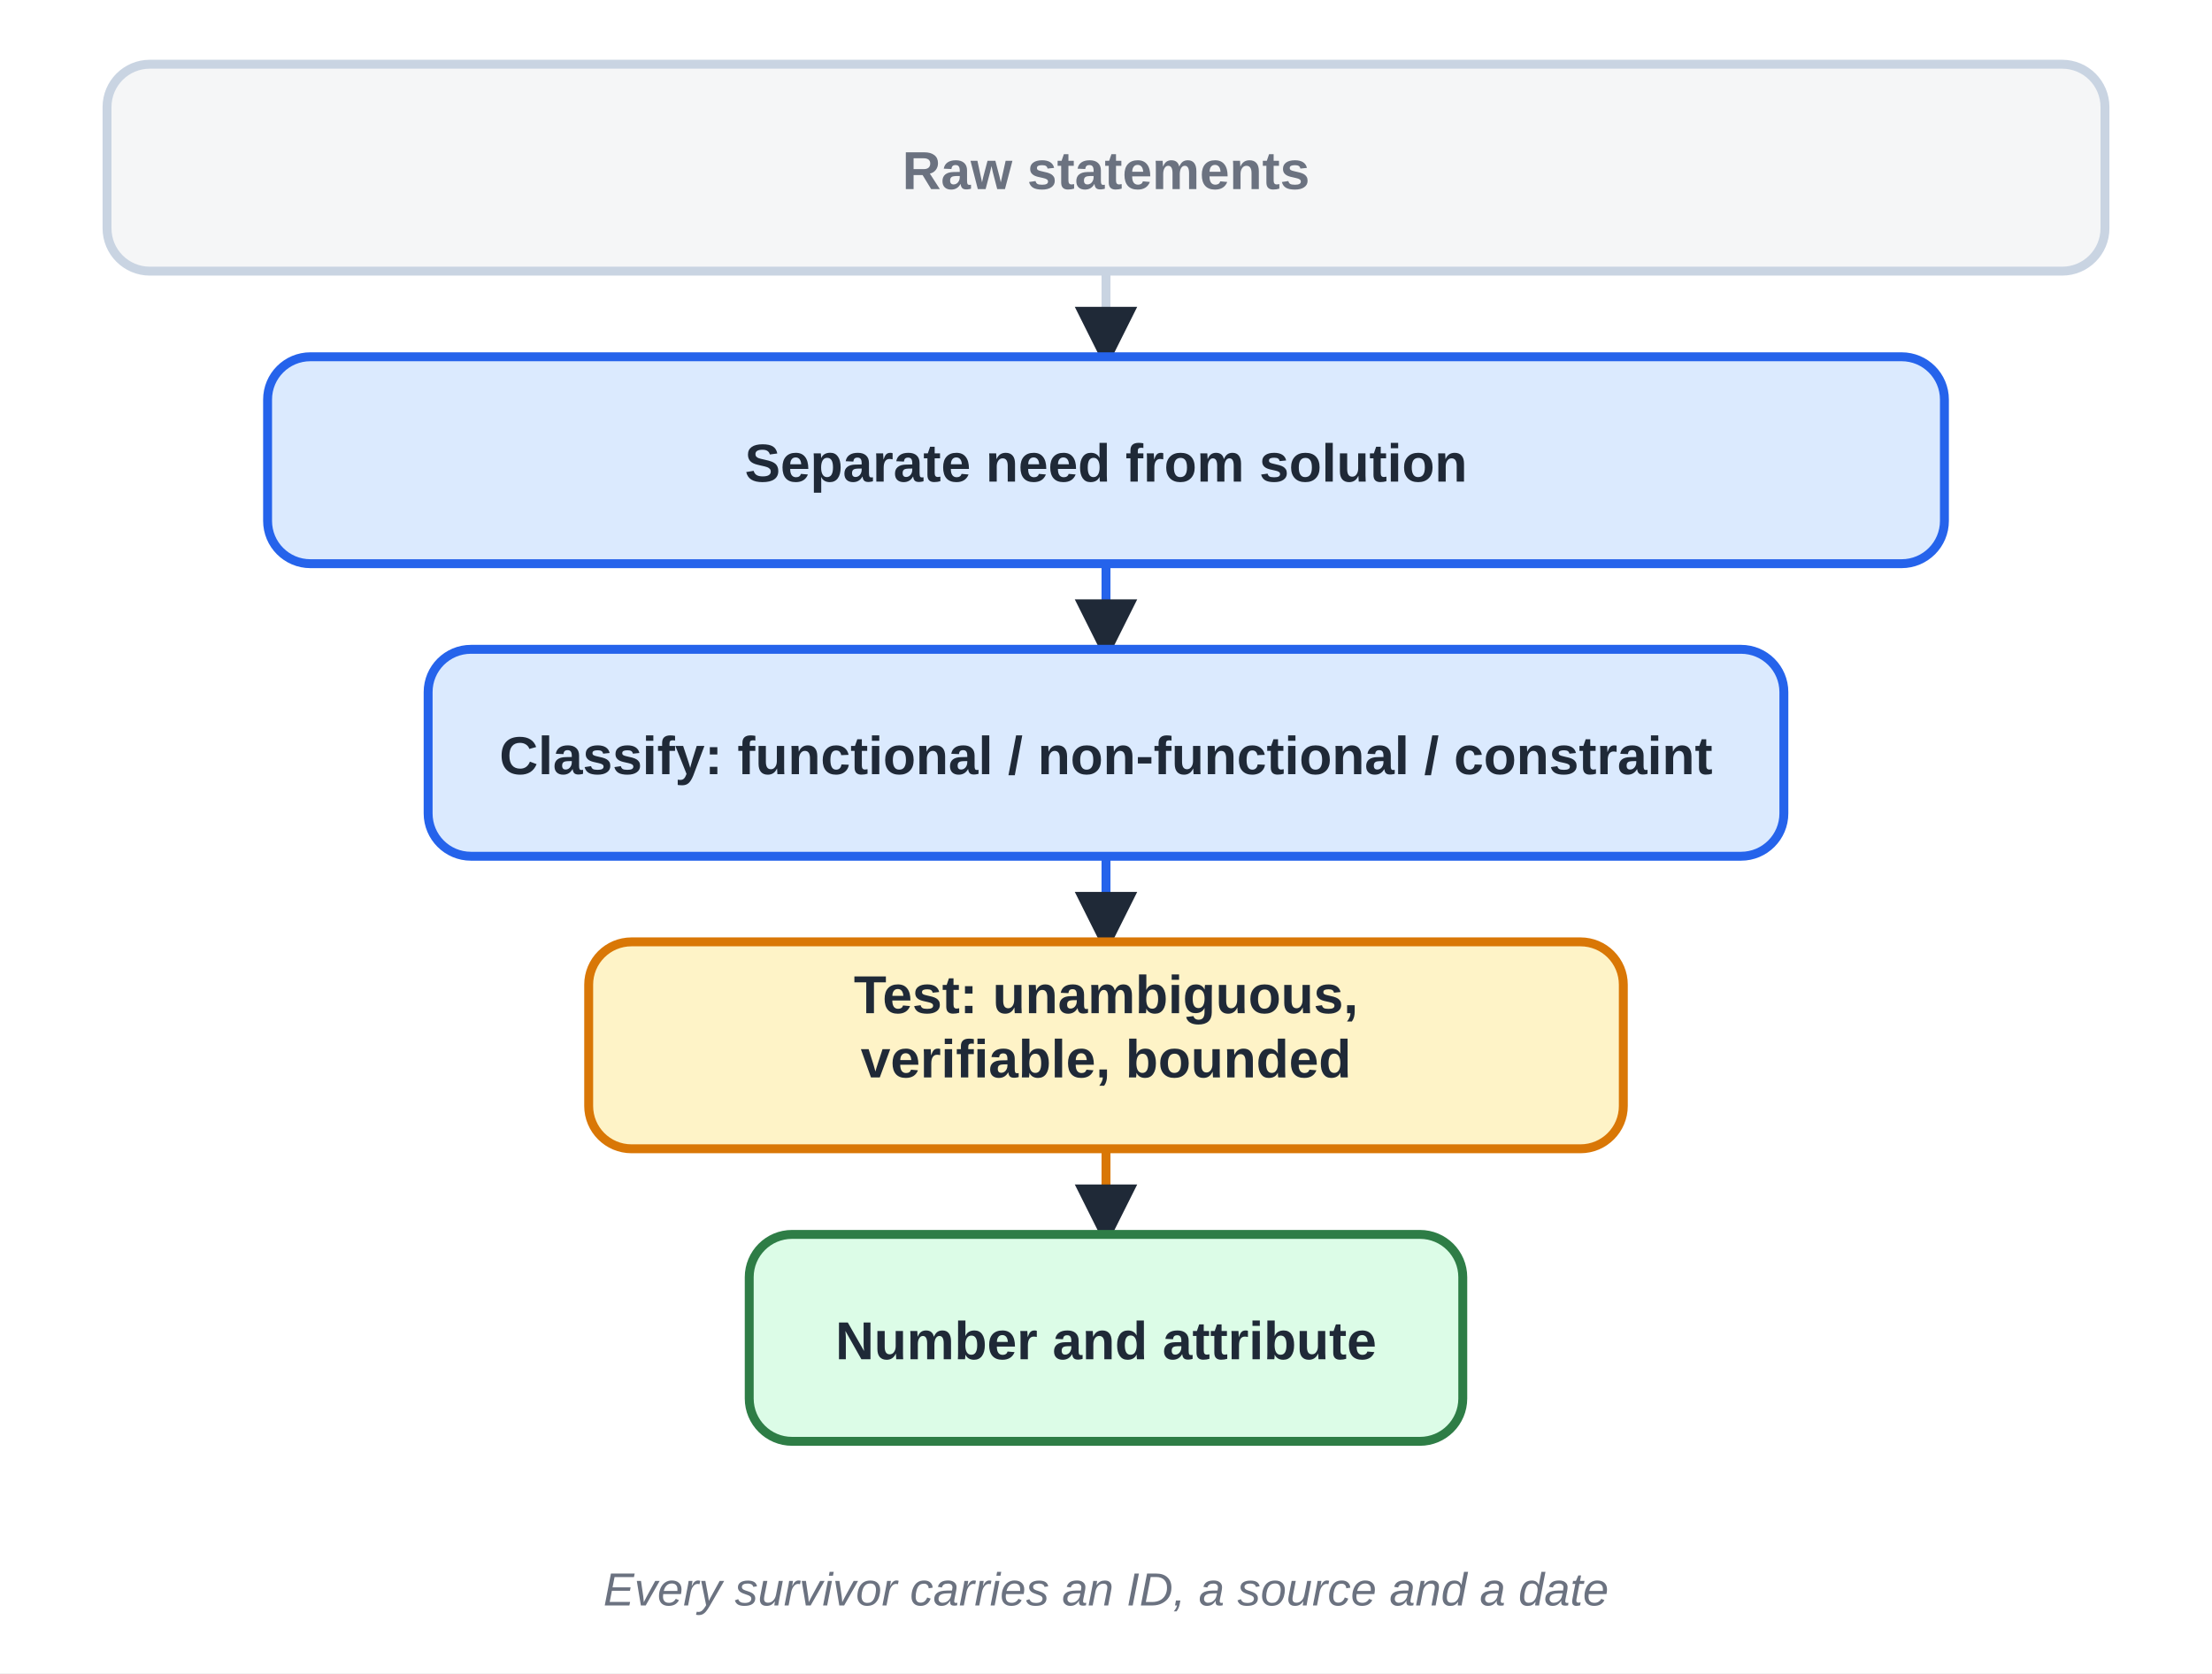
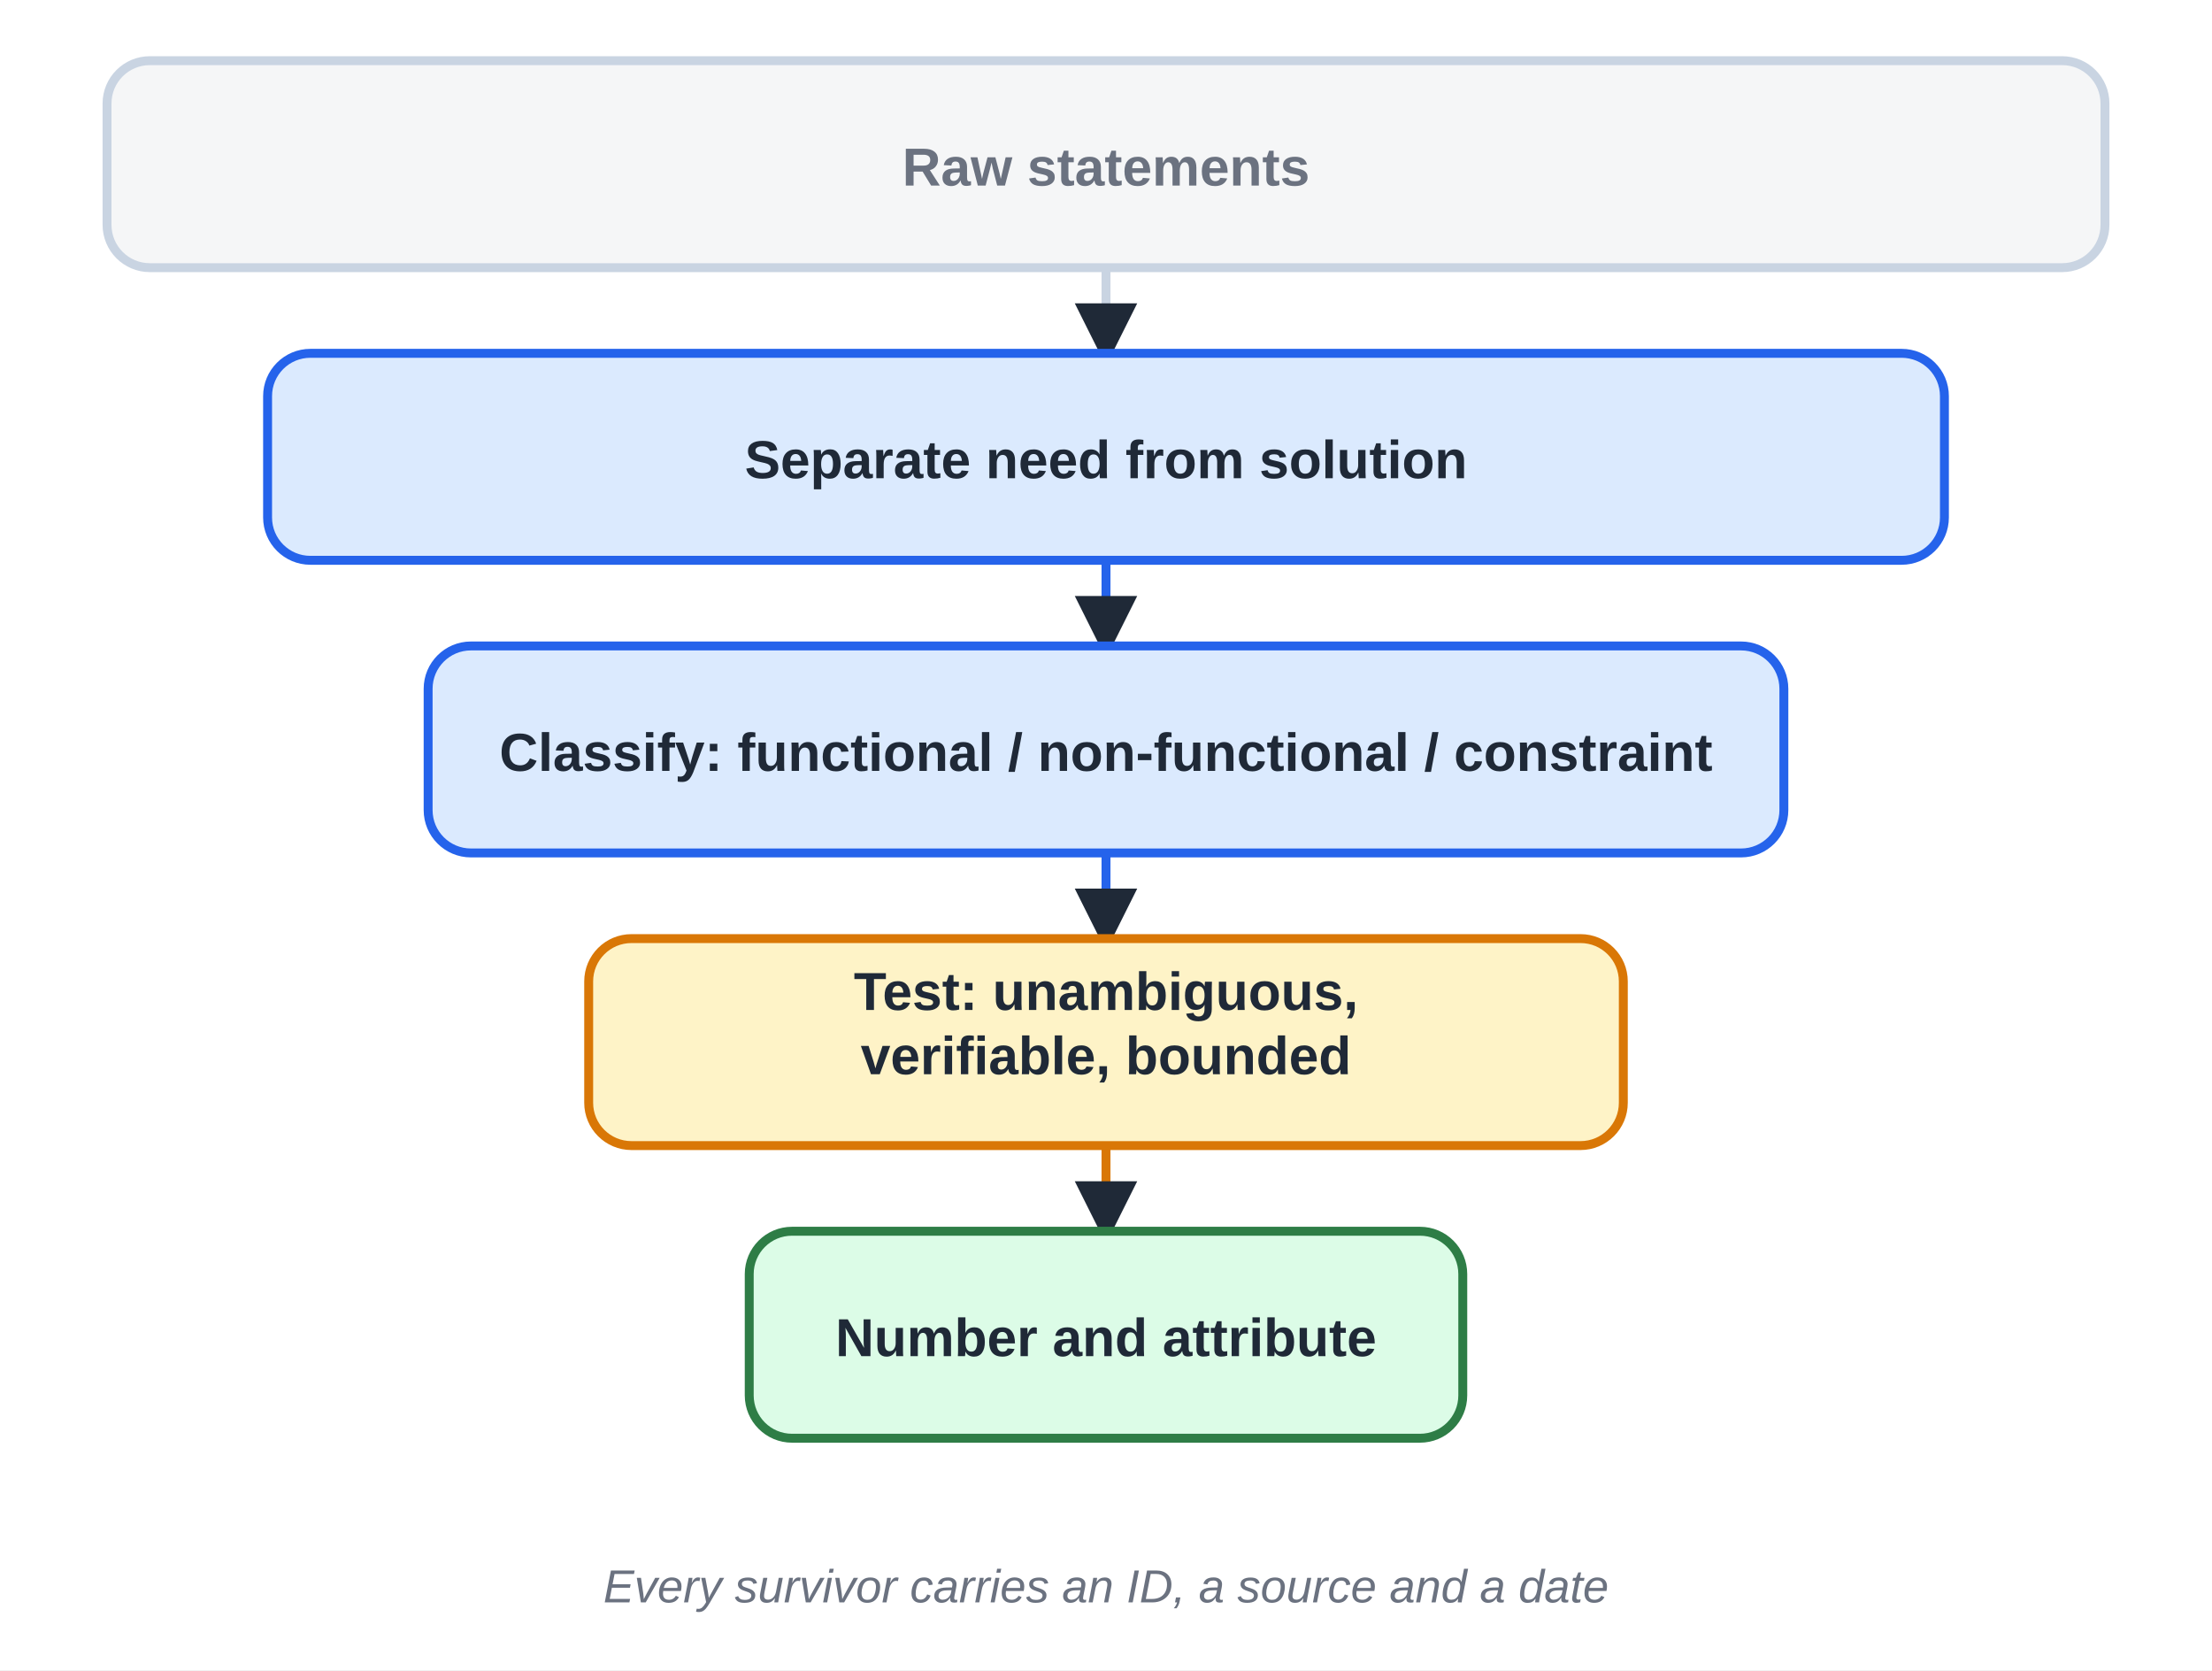
- <svg xmlns="http://www.w3.org/2000/svg" viewBox="70 6 620 469" font-family="Arial">
+ <svg xmlns="http://www.w3.org/2000/svg" viewBox="70 7 620 468" font-family="Arial">
  <defs>
    <marker id="arrB" viewBox="0 0 10 10" refX="8" refY="5" markerWidth="7" markerHeight="7" orient="auto-start-reverse">
      <path d="M0,0 L10,5 L0,10 z" fill="#2563EB" />
    </marker>
    <marker id="arrG" viewBox="0 0 10 10" refX="8" refY="5" markerWidth="7" markerHeight="7" orient="auto-start-reverse">
      <path d="M0,0 L10,5 L0,10 z" fill="#6B7280" />
    </marker>
    <marker id="arrV" viewBox="0 0 10 10" refX="8" refY="5" markerWidth="7" markerHeight="7" orient="auto-start-reverse">
      <path d="M0,0 L10,5 L0,10 z" fill="#6D3FA8" />
    </marker>
    <marker id="arrR" viewBox="0 0 10 10" refX="8" refY="5" markerWidth="7" markerHeight="7" orient="auto-start-reverse">
      <path d="M0,0 L10,5 L0,10 z" fill="#DC2626" />
    </marker>
    <marker id="arrT" viewBox="0 0 10 10" refX="8" refY="5" markerWidth="7" markerHeight="7" orient="auto-start-reverse">
      <path d="M0,0 L10,5 L0,10 z" fill="#0D9488" />
    </marker>
    <marker id="arrK" viewBox="0 0 10 10" refX="8" refY="5" markerWidth="7" markerHeight="7" orient="auto-start-reverse">
      <path d="M0,0 L10,5 L0,10 z" fill="#1F2937" />
    </marker>
  </defs>
-   <rect x="70" y="6" width="620" height="469" fill="#FFFFFF" />
+   <rect x="70" y="7" width="620" height="468" fill="#FFFFFF" />
  <rect x="100.0" y="24" width="560" height="58" rx="12" fill="#F5F6F7" stroke="#C9D4E2" stroke-width="2.5" />
  <text x="380" y="59" text-anchor="middle" font-size="15" fill="#6B7280" font-weight="bold" font-style="normal">Raw statements</text>
  <line x1="380" y1="82" x2="380" y2="106" stroke="#C9D4E2" stroke-width="2.5" marker-end="url(#arrK)" />
  <rect x="145.0" y="106" width="470" height="58" rx="12" fill="#DBEAFE" stroke="#2563EB" stroke-width="2.5" />
  <text x="380" y="141" text-anchor="middle" font-size="15" fill="#1F2937" font-weight="bold" font-style="normal">Separate need from solution</text>
  <line x1="380" y1="164" x2="380" y2="188" stroke="#2563EB" stroke-width="2.5" marker-end="url(#arrK)" />
  <rect x="190.0" y="188" width="380" height="58" rx="12" fill="#DBEAFE" stroke="#2563EB" stroke-width="2.5" />
  <text x="380" y="223" text-anchor="middle" font-size="15" fill="#1F2937" font-weight="bold" font-style="normal">Classify: functional / non-functional / constraint</text>
  <line x1="380" y1="246" x2="380" y2="270" stroke="#2563EB" stroke-width="2.5" marker-end="url(#arrK)" />
  <rect x="235.0" y="270" width="290" height="58" rx="12" fill="#FEF3C7" stroke="#D97706" stroke-width="2.5" />
  <text x="380" y="290" text-anchor="middle" font-size="15" fill="#1F2937" font-weight="bold" font-style="normal">Test: unambiguous,</text>
  <text x="380" y="308" text-anchor="middle" font-size="15" fill="#1F2937" font-weight="bold" font-style="normal">verifiable, bounded</text>
  <line x1="380" y1="328" x2="380" y2="352" stroke="#D97706" stroke-width="2.5" marker-end="url(#arrK)" />
  <rect x="280.0" y="352" width="200" height="58" rx="12" fill="#DCFCE7" stroke="#2E7D46" stroke-width="2.5" />
  <text x="380" y="387" text-anchor="middle" font-size="15" fill="#1F2937" font-weight="bold" font-style="normal">Number and attribute</text>
  <text x="380" y="456" text-anchor="middle" font-size="13" fill="#6B7280" font-weight="normal" font-style="italic">Every survivor carries an ID, a source and a date</text>
</svg>
